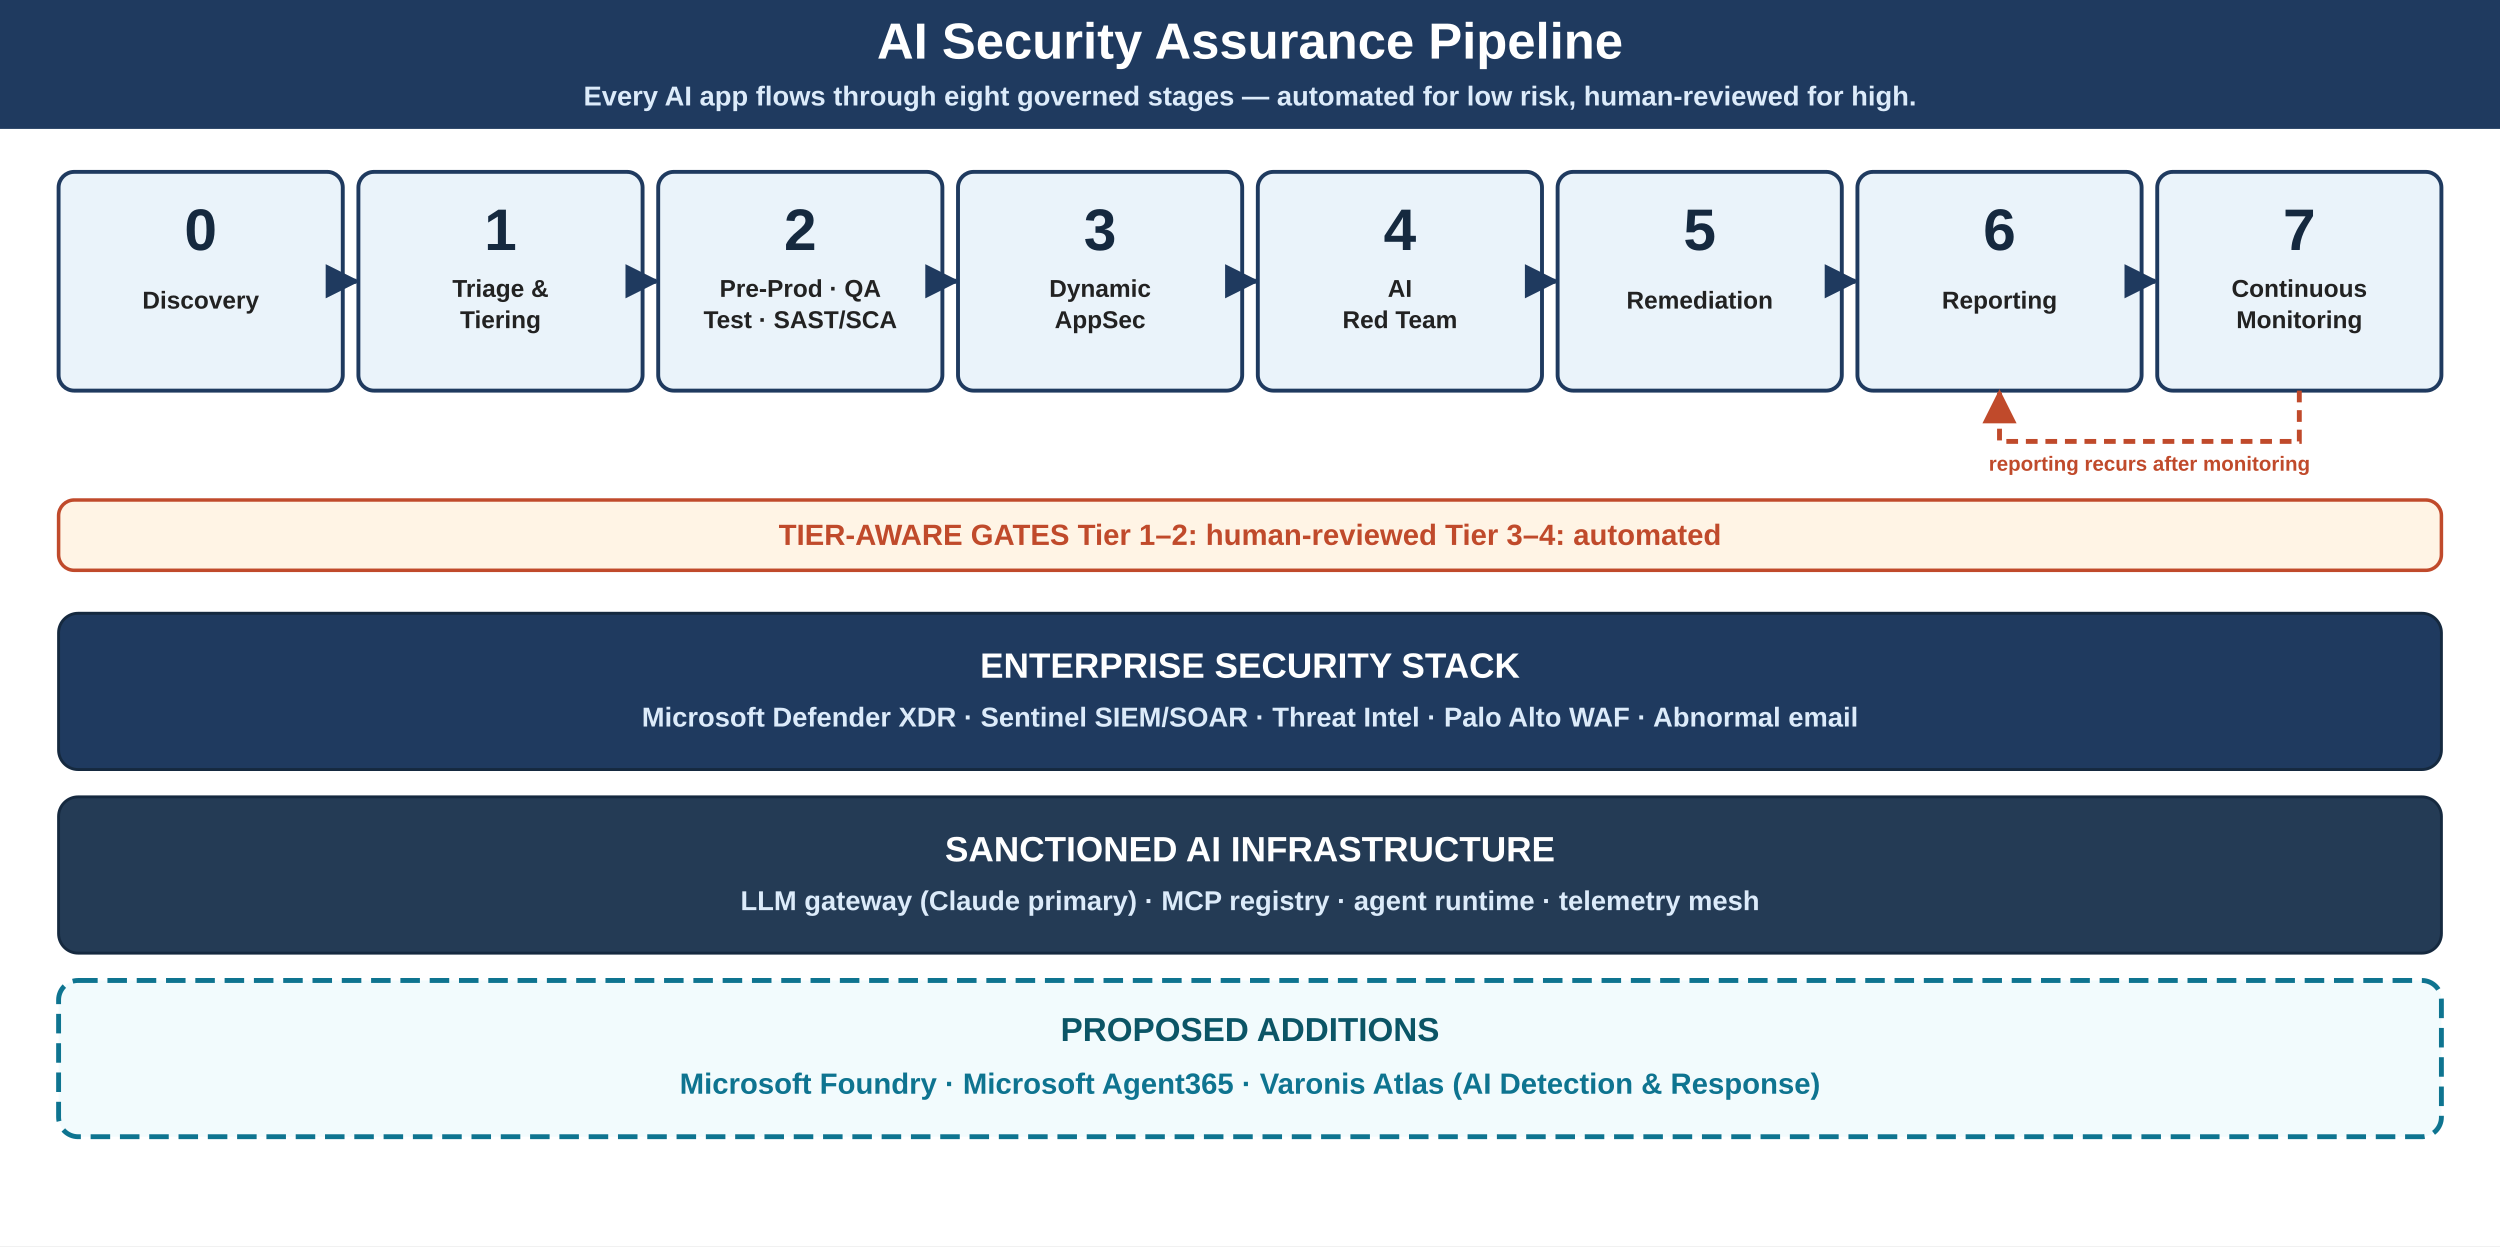
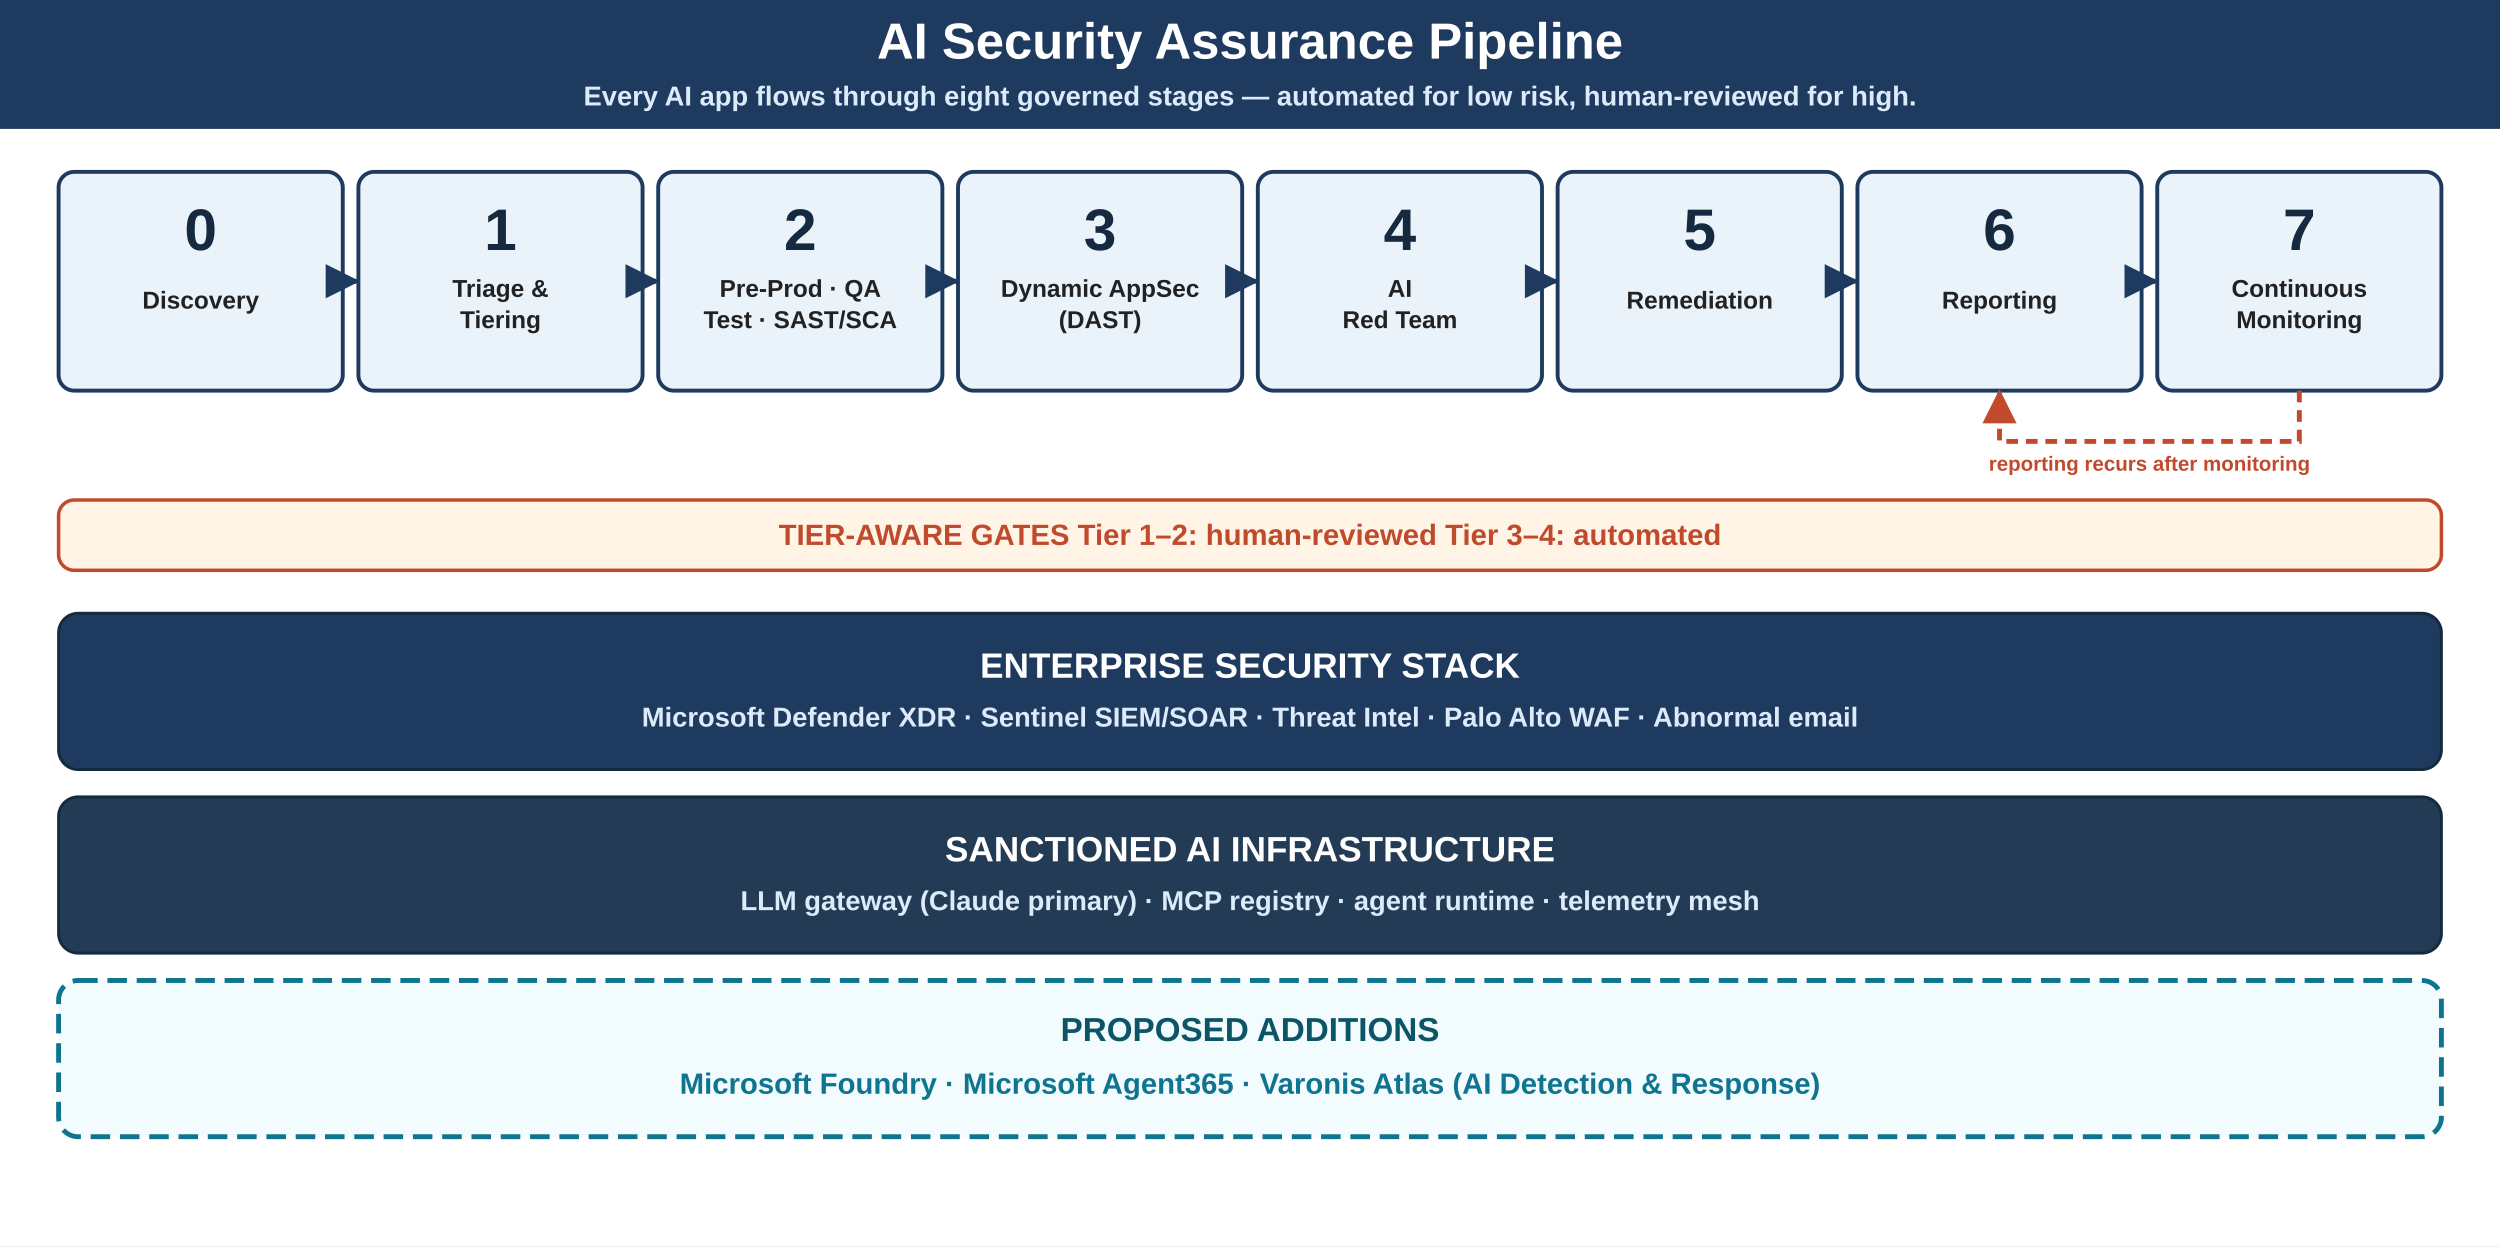
<svg xmlns="http://www.w3.org/2000/svg" width="1280" height="638" viewBox="0 0 1280 638" font-family="Arial, Helvetica, sans-serif">
  <defs>
    <marker id="arr" viewBox="0 0 10 10" refX="9" refY="5" markerWidth="7" markerHeight="7" orient="auto-start-reverse">
      <path d="M 0 0 L 10 5 L 0 10 z" fill="#1F3A5F" />
    </marker>
    <marker id="arrL" viewBox="0 0 10 10" refX="9" refY="5" markerWidth="7" markerHeight="7" orient="auto-start-reverse">
      <path d="M 0 0 L 10 5 L 0 10 z" fill="#8A95A8" />
    </marker>
    <marker id="arrA" viewBox="0 0 10 10" refX="9" refY="5" markerWidth="7" markerHeight="7" orient="auto-start-reverse">
      <path d="M 0 0 L 10 5 L 0 10 z" fill="#C04A2B" />
    </marker>
  </defs>
  <rect x="0" y="0" width="1280" height="638" fill="#FFFFFF" stroke="#FFFFFF" stroke-width="0" rx="0" ry="0" />
  <rect x="0" y="0" width="1280" height="66" fill="#1F3A5F" stroke="#1F3A5F" stroke-width="0" rx="0" ry="0" />
  <text x="640.0" y="30" font-size="26" fill="#FFFFFF" text-anchor="middle" font-weight="bold">AI Security Assurance Pipeline</text>
  <text x="640.0" y="54" font-size="14" fill="#DCEBFA" text-anchor="middle" font-weight="bold">Every AI app flows through eight governed stages — automated for low risk, human-reviewed for high.</text>
  <rect x="30.0" y="88" width="145.5" height="112" fill="#EAF3FA" stroke="#1F3A5F" stroke-width="2" rx="8" ry="8" />
  <text x="102.75" y="128" font-size="30" fill="#15293F" text-anchor="middle" font-weight="bold">0</text>
  <text x="102.75" y="158" font-size="12.5" fill="#222222" text-anchor="middle" font-weight="bold">Discovery</text>
  <line x1="176.5" y1="144.0" x2="182.5" y2="144.0" stroke="#1F3A5F" stroke-width="2.5" marker-end="url(#arr)" />
  <rect x="183.5" y="88" width="145.5" height="112" fill="#EAF3FA" stroke="#1F3A5F" stroke-width="2" rx="8" ry="8" />
  <text x="256.25" y="128" font-size="30" fill="#15293F" text-anchor="middle" font-weight="bold">1</text>
  <text x="256.25" y="152" font-size="12.5" fill="#222222" text-anchor="middle" font-weight="bold">Triage &amp;</text>
  <text x="256.25" y="168" font-size="12.5" fill="#222222" text-anchor="middle" font-weight="bold">Tiering</text>
  <line x1="330.0" y1="144.0" x2="336.0" y2="144.0" stroke="#1F3A5F" stroke-width="2.5" marker-end="url(#arr)" />
  <rect x="337.0" y="88" width="145.5" height="112" fill="#EAF3FA" stroke="#1F3A5F" stroke-width="2" rx="8" ry="8" />
  <text x="409.75" y="128" font-size="30" fill="#15293F" text-anchor="middle" font-weight="bold">2</text>
  <text x="409.75" y="152" font-size="12.5" fill="#222222" text-anchor="middle" font-weight="bold">Pre-Prod · QA</text>
  <text x="409.75" y="168" font-size="12.5" fill="#222222" text-anchor="middle" font-weight="bold">Test · SAST/SCA</text>
  <line x1="483.5" y1="144.0" x2="489.5" y2="144.0" stroke="#1F3A5F" stroke-width="2.5" marker-end="url(#arr)" />
  <rect x="490.5" y="88" width="145.5" height="112" fill="#EAF3FA" stroke="#1F3A5F" stroke-width="2" rx="8" ry="8" />
  <text x="563.25" y="128" font-size="30" fill="#15293F" text-anchor="middle" font-weight="bold">3</text>
-   <text x="563.25" y="152" font-size="12.5" fill="#222222" text-anchor="middle" font-weight="bold">Dynamic</text>
-   <text x="563.25" y="168" font-size="12.5" fill="#222222" text-anchor="middle" font-weight="bold">AppSec</text>
+   <text x="563.25" y="152" font-size="12.5" fill="#222222" text-anchor="middle" font-weight="bold">Dynamic AppSec</text>
+   <text x="563.25" y="168" font-size="12.5" fill="#222222" text-anchor="middle" font-weight="bold">(DAST)</text>
  <line x1="637.0" y1="144.0" x2="643.0" y2="144.0" stroke="#1F3A5F" stroke-width="2.5" marker-end="url(#arr)" />
  <rect x="644.0" y="88" width="145.5" height="112" fill="#EAF3FA" stroke="#1F3A5F" stroke-width="2" rx="8" ry="8" />
  <text x="716.75" y="128" font-size="30" fill="#15293F" text-anchor="middle" font-weight="bold">4</text>
  <text x="716.75" y="152" font-size="12.5" fill="#222222" text-anchor="middle" font-weight="bold">AI</text>
  <text x="716.75" y="168" font-size="12.5" fill="#222222" text-anchor="middle" font-weight="bold">Red Team</text>
  <line x1="790.5" y1="144.0" x2="796.5" y2="144.0" stroke="#1F3A5F" stroke-width="2.5" marker-end="url(#arr)" />
  <rect x="797.5" y="88" width="145.5" height="112" fill="#EAF3FA" stroke="#1F3A5F" stroke-width="2" rx="8" ry="8" />
  <text x="870.25" y="128" font-size="30" fill="#15293F" text-anchor="middle" font-weight="bold">5</text>
  <text x="870.25" y="158" font-size="12.5" fill="#222222" text-anchor="middle" font-weight="bold">Remediation</text>
  <line x1="944.0" y1="144.0" x2="950.0" y2="144.0" stroke="#1F3A5F" stroke-width="2.5" marker-end="url(#arr)" />
  <rect x="951.0" y="88" width="145.5" height="112" fill="#EAF3FA" stroke="#1F3A5F" stroke-width="2" rx="8" ry="8" />
  <text x="1023.75" y="128" font-size="30" fill="#15293F" text-anchor="middle" font-weight="bold">6</text>
  <text x="1023.75" y="158" font-size="12.5" fill="#222222" text-anchor="middle" font-weight="bold">Reporting</text>
  <line x1="1097.5" y1="144.0" x2="1103.5" y2="144.0" stroke="#1F3A5F" stroke-width="2.5" marker-end="url(#arr)" />
  <rect x="1104.5" y="88" width="145.5" height="112" fill="#EAF3FA" stroke="#1F3A5F" stroke-width="2" rx="8" ry="8" />
  <text x="1177.25" y="128" font-size="30" fill="#15293F" text-anchor="middle" font-weight="bold">7</text>
  <text x="1177.25" y="152" font-size="12.5" fill="#222222" text-anchor="middle" font-weight="bold">Continuous</text>
  <text x="1177.25" y="168" font-size="12.5" fill="#222222" text-anchor="middle" font-weight="bold">Monitoring</text>
  <path d="M 1177.25 200 L 1177.25 226 L 1023.75 226 L 1023.75 201" fill="none" stroke="#C04A2B" stroke-width="2.5" stroke-dasharray="6 4" marker-end="url(#arrA)" />
  <text x="1100.5" y="241" font-size="10.5" fill="#C04A2B" text-anchor="middle" font-weight="bold">reporting recurs after monitoring</text>
  <rect x="30" y="256" width="1220" height="36" fill="#FFF4E5" stroke="#C04A2B" stroke-width="1.8" rx="8" ry="8" />
  <text x="640.0" y="279" font-size="15" fill="#C04A2B" text-anchor="middle" font-weight="bold">TIER-AWARE GATES        Tier 1–2: human-reviewed        Tier 3–4: automated</text>
  <rect x="30" y="314" width="1220" height="80" fill="#1F3A5F" stroke="#15293F" stroke-width="1.5" rx="10" ry="10" />
  <text x="640.0" y="347" font-size="18" fill="#FFFFFF" text-anchor="middle" font-weight="bold">ENTERPRISE SECURITY STACK</text>
  <text x="640.0" y="372" font-size="14" fill="#DCEBFA" text-anchor="middle" font-weight="bold">Microsoft Defender XDR  ·  Sentinel SIEM/SOAR  ·  Threat Intel  ·  Palo Alto WAF  ·  Abnormal email</text>
  <rect x="30" y="408" width="1220" height="80" fill="#243B55" stroke="#15293F" stroke-width="1.5" rx="10" ry="10" />
  <text x="640.0" y="441" font-size="18" fill="#FFFFFF" text-anchor="middle" font-weight="bold">SANCTIONED AI INFRASTRUCTURE</text>
  <text x="640.0" y="466" font-size="14" fill="#DCEBFA" text-anchor="middle" font-weight="bold">LLM gateway (Claude primary)  ·  MCP registry  ·  agent runtime  ·  telemetry mesh</text>
  <rect x="30" y="502" width="1220" height="80" fill="#F2FBFD" stroke="#0E7490" stroke-width="2.5" rx="10" ry="10" stroke-dasharray="10 5" />
  <text x="640.0" y="533" font-size="17" fill="#0B5566" text-anchor="middle" font-weight="bold">PROPOSED ADDITIONS</text>
  <text x="640.0" y="560" font-size="15" fill="#0E7490" text-anchor="middle" font-weight="bold">Microsoft Foundry      ·      Microsoft Agent365      ·      Varonis Atlas (AI Detection &amp; Response)</text>
</svg>
